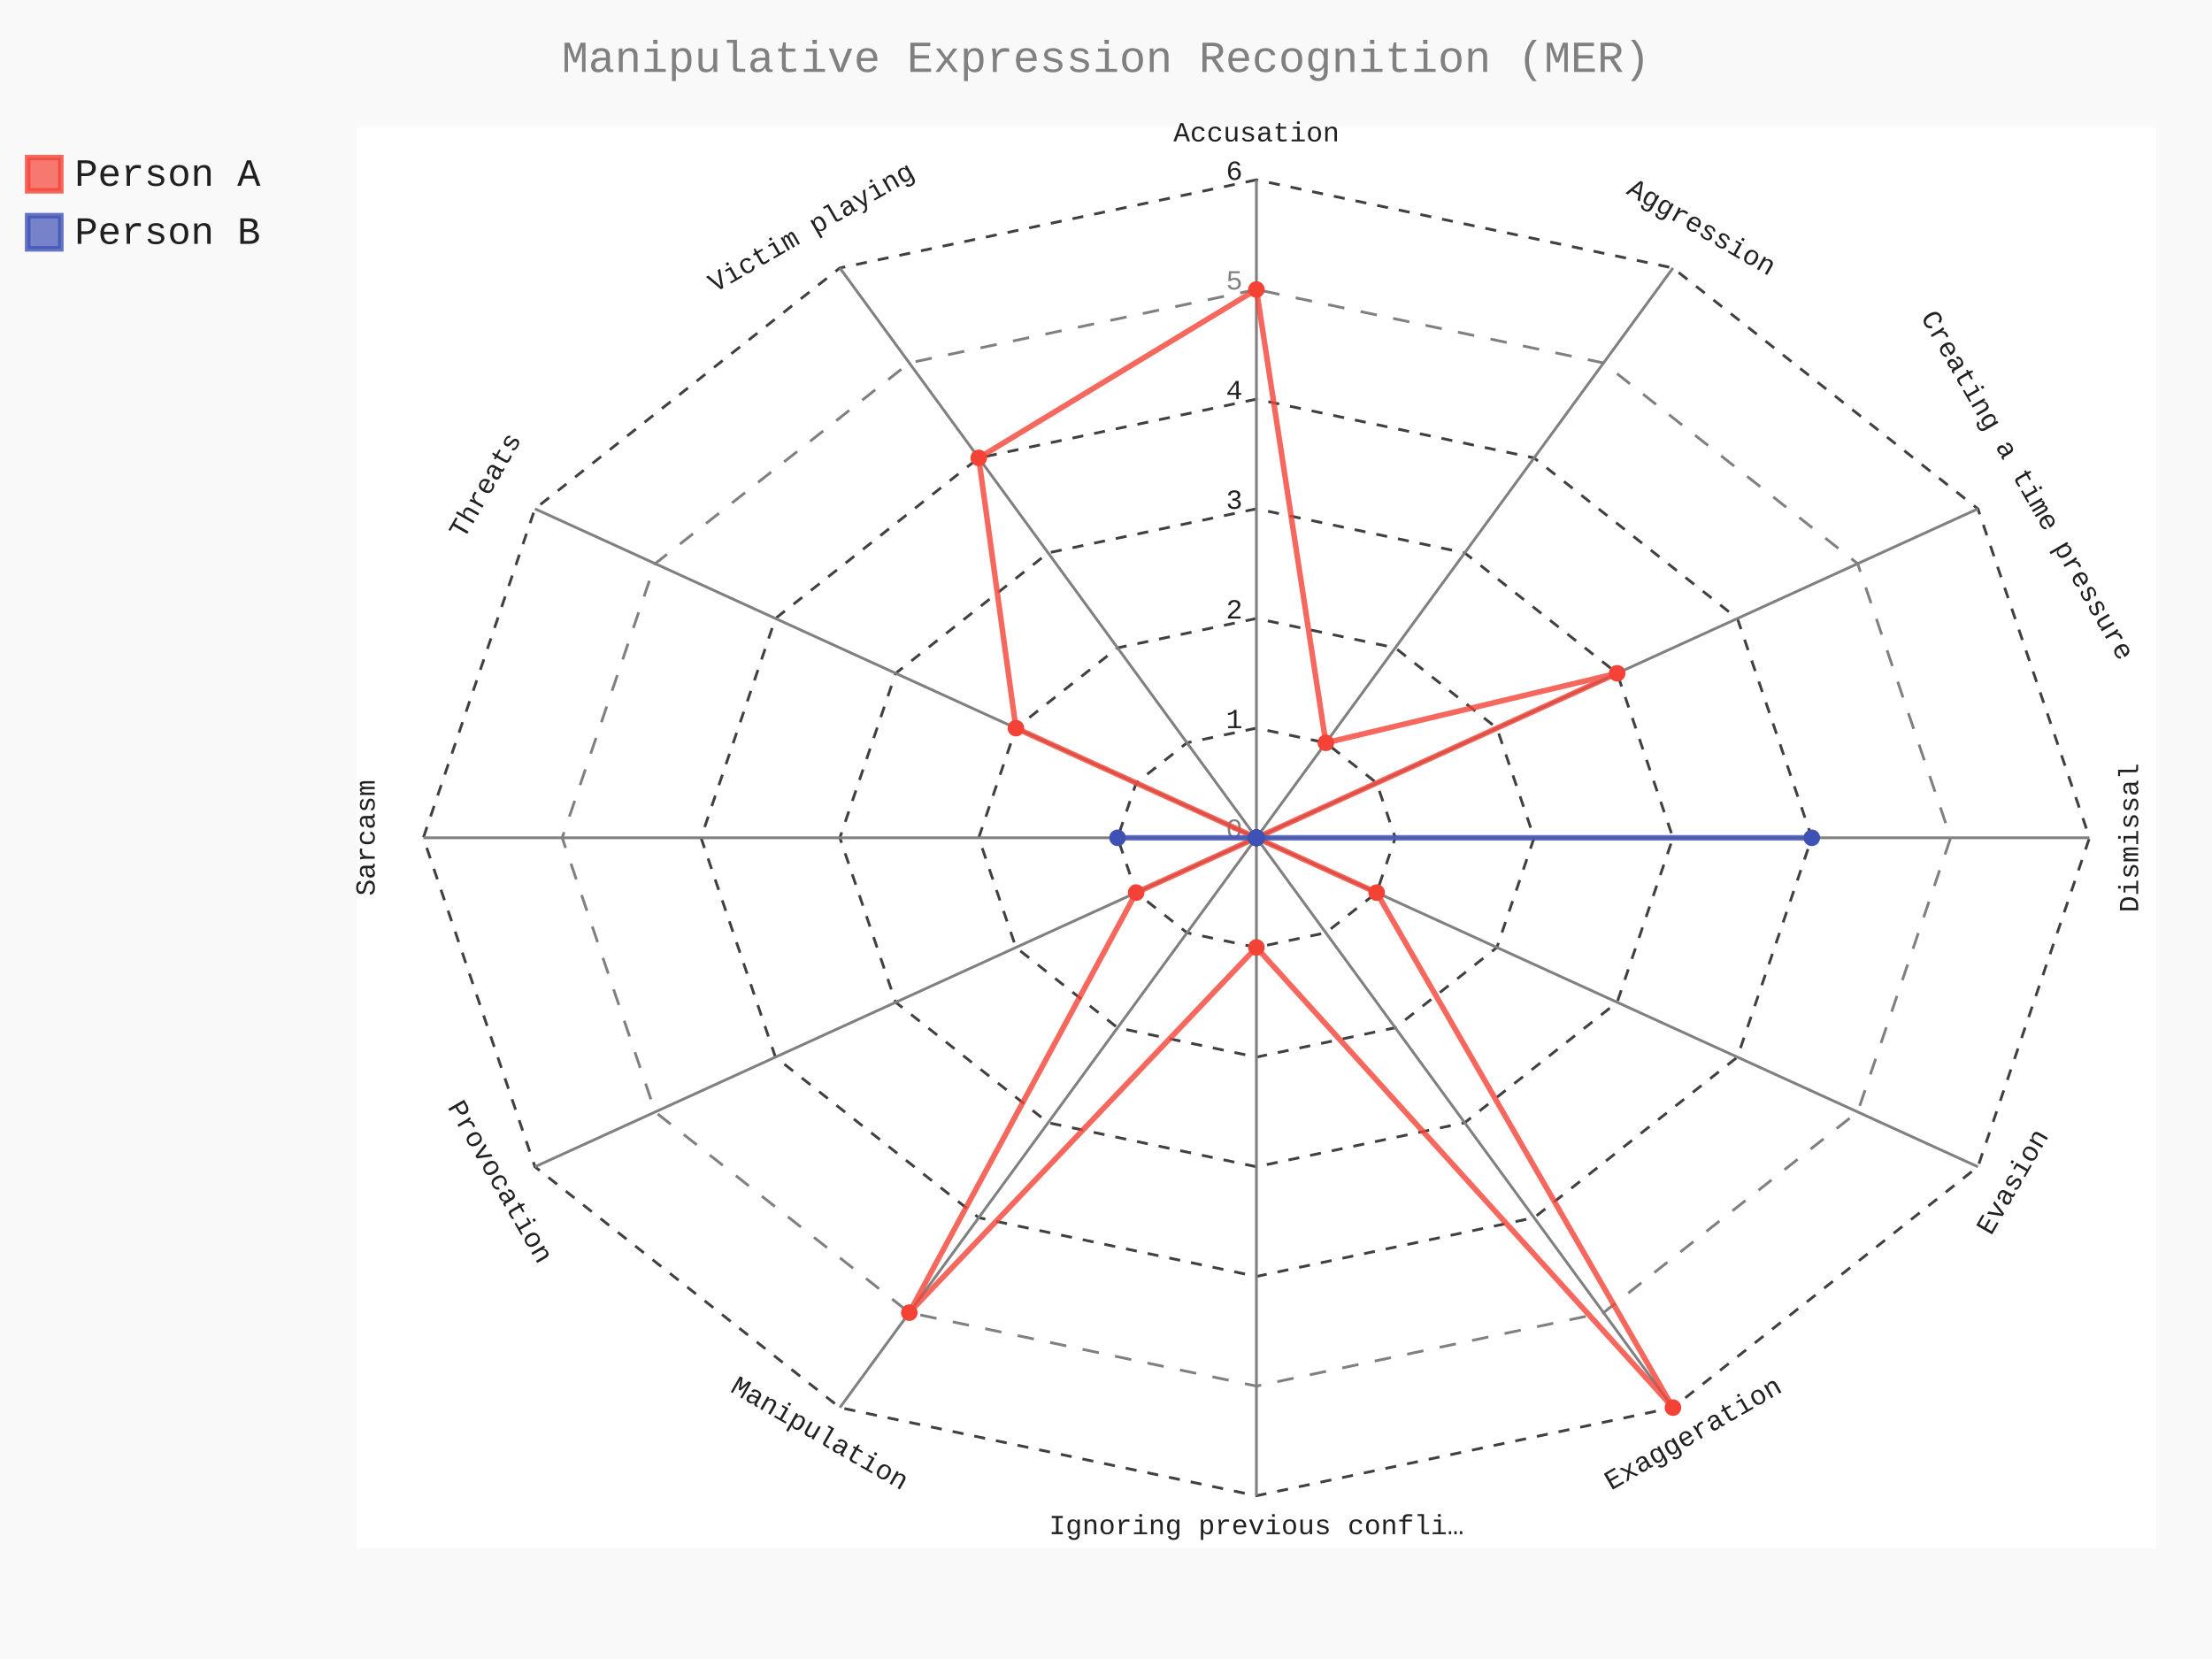
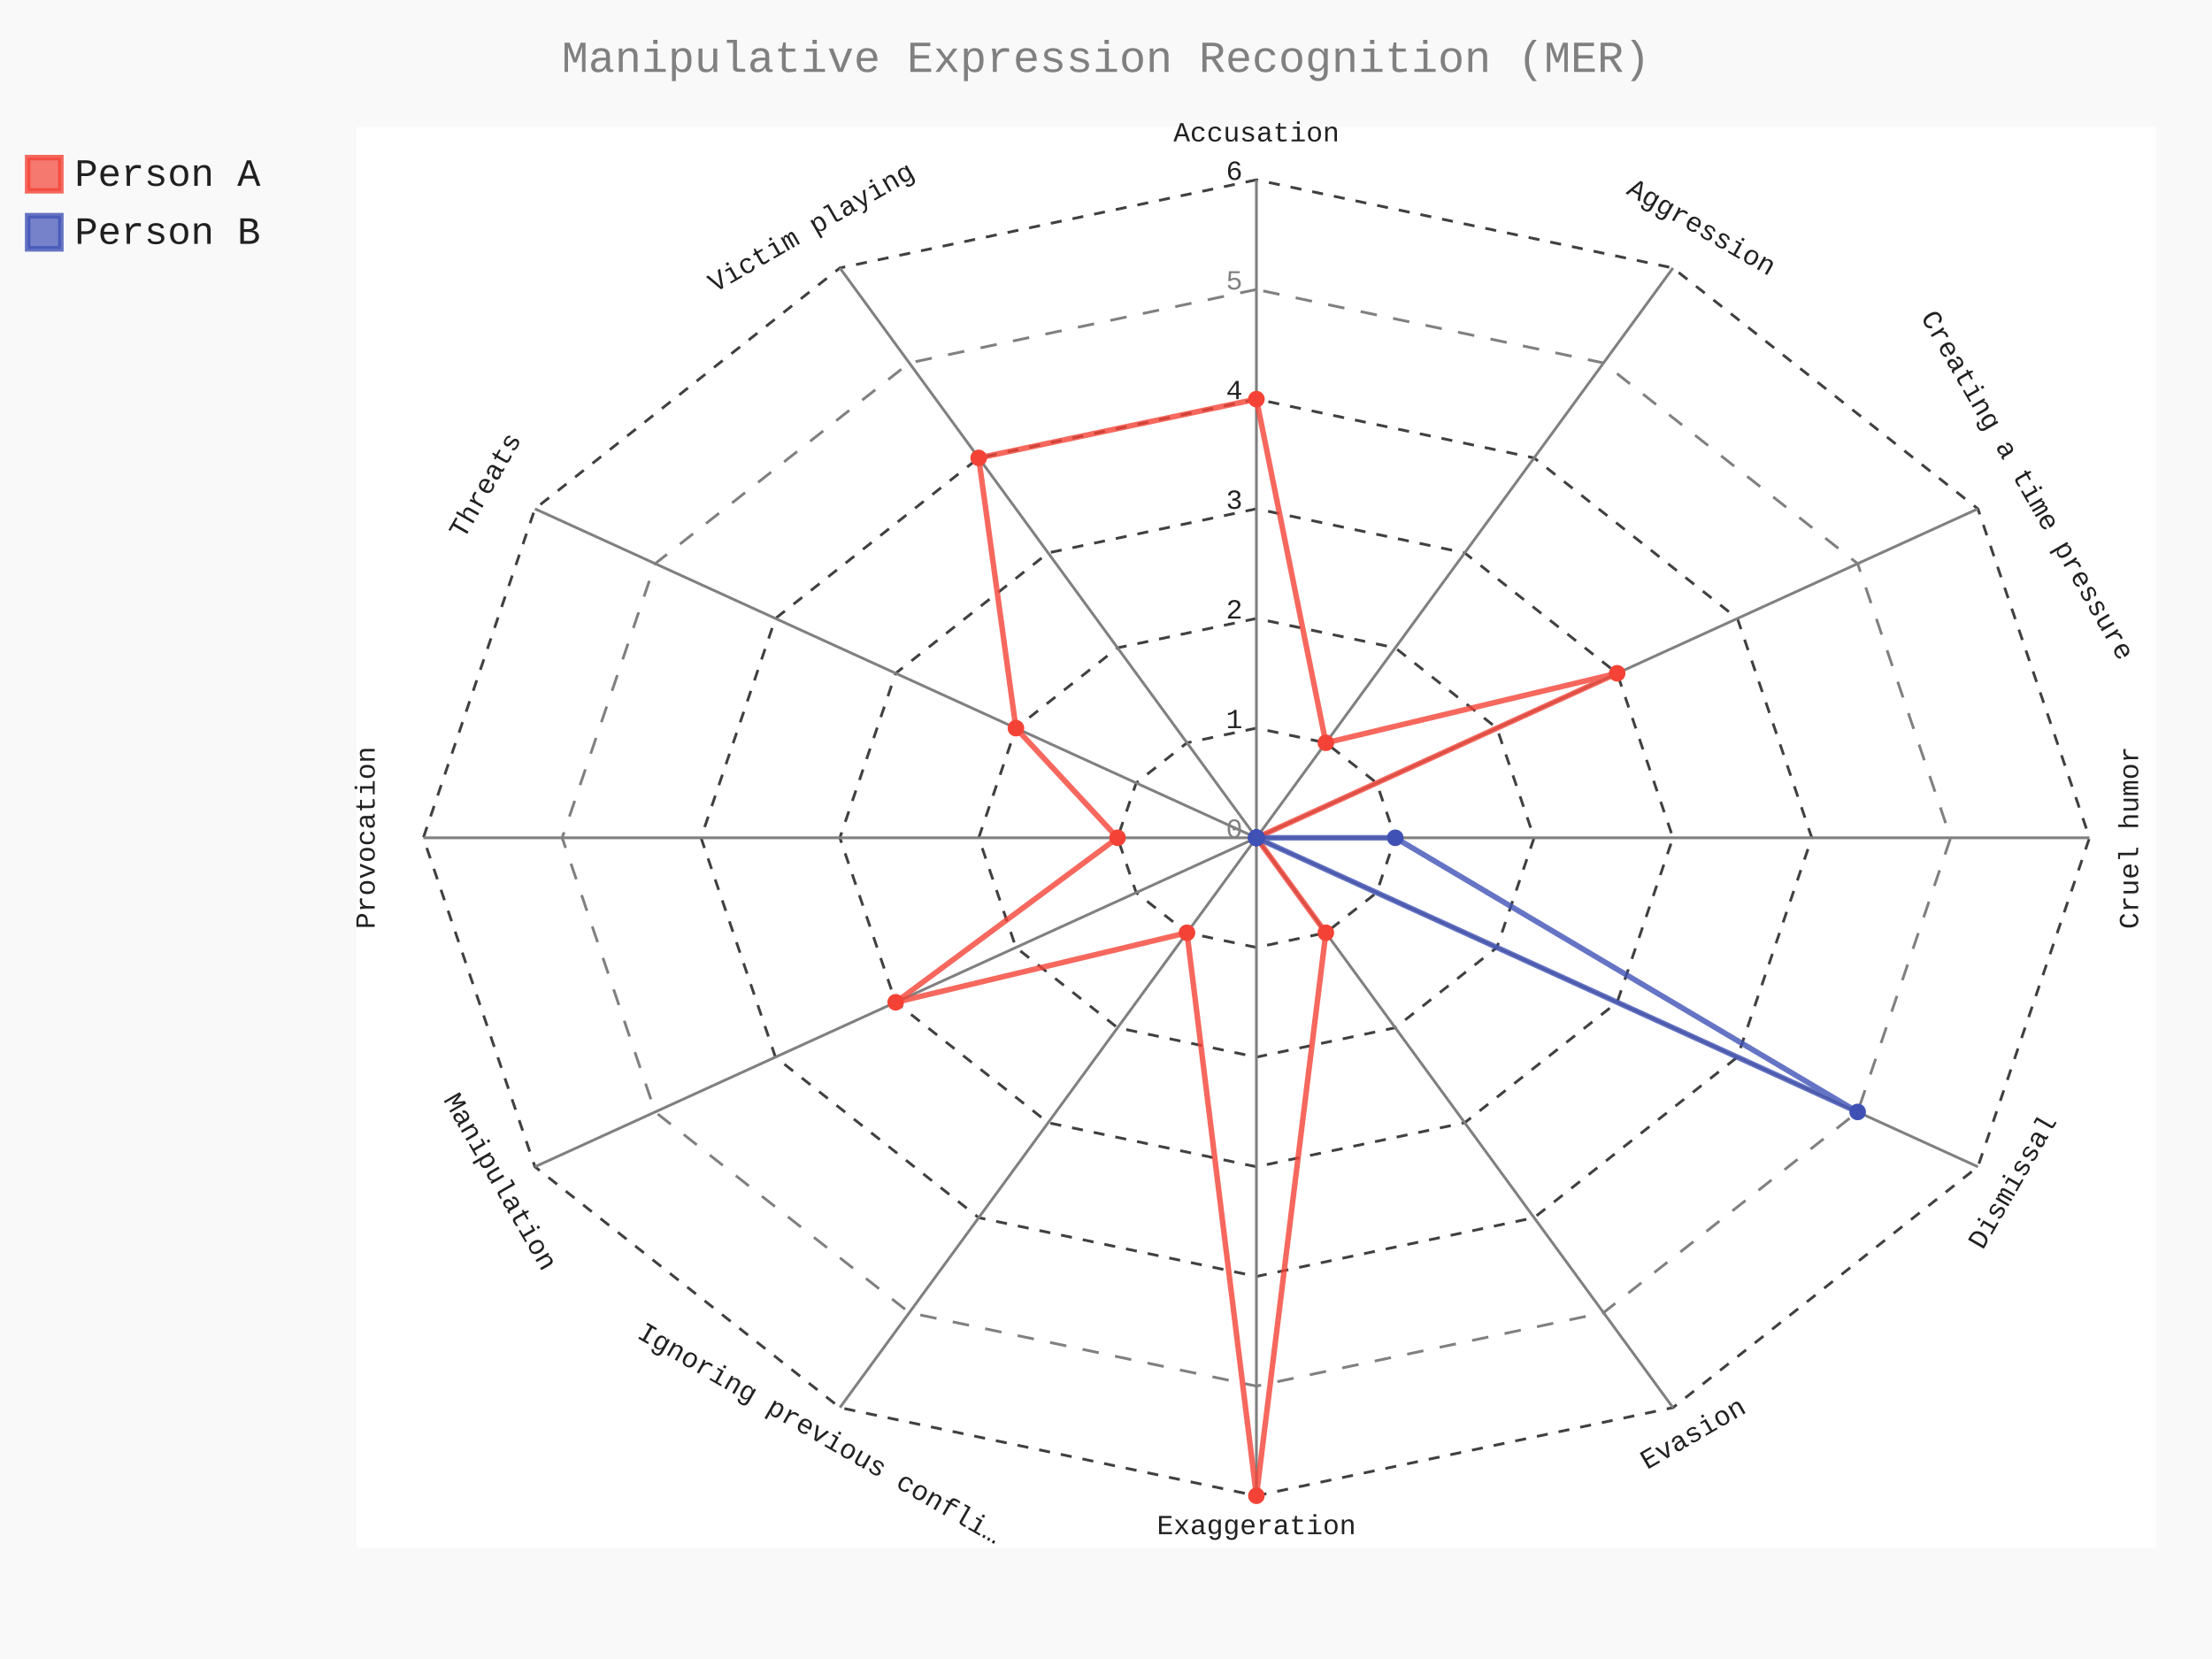
- <svg xmlns="http://www.w3.org/2000/svg" id="chart-9c1e45a2-7375-4c34-a220-5459f88a6c6c" class="pygal-chart" viewBox="0 0 800 600">
+ <svg xmlns="http://www.w3.org/2000/svg" id="chart-e69b86ef-35c4-4375-af07-0d1befc70580" class="pygal-chart" viewBox="0 0 800 600">
  <defs>
-     <style type="text/css">#chart-9c1e45a2-7375-4c34-a220-5459f88a6c6c{-webkit-user-select:none;-webkit-font-smoothing:antialiased;font-family:Consolas,"Liberation Mono",Menlo,Courier,monospace}#chart-9c1e45a2-7375-4c34-a220-5459f88a6c6c .title{font-family:Consolas,"Liberation Mono",Menlo,Courier,monospace;font-size:16px}#chart-9c1e45a2-7375-4c34-a220-5459f88a6c6c .legends .legend text{font-family:Consolas,"Liberation Mono",Menlo,Courier,monospace;font-size:14px}#chart-9c1e45a2-7375-4c34-a220-5459f88a6c6c .axis text{font-family:Consolas,"Liberation Mono",Menlo,Courier,monospace;font-size:10px}#chart-9c1e45a2-7375-4c34-a220-5459f88a6c6c .axis text.major{font-family:Consolas,"Liberation Mono",Menlo,Courier,monospace;font-size:10px}#chart-9c1e45a2-7375-4c34-a220-5459f88a6c6c .text-overlay text.value{font-family:Consolas,"Liberation Mono",Menlo,Courier,monospace;font-size:16px}#chart-9c1e45a2-7375-4c34-a220-5459f88a6c6c .text-overlay text.label{font-family:Consolas,"Liberation Mono",Menlo,Courier,monospace;font-size:10px}#chart-9c1e45a2-7375-4c34-a220-5459f88a6c6c .tooltip{font-family:Consolas,"Liberation Mono",Menlo,Courier,monospace;font-size:14px}#chart-9c1e45a2-7375-4c34-a220-5459f88a6c6c text.no_data{font-family:Consolas,"Liberation Mono",Menlo,Courier,monospace;font-size:64px}
- #chart-9c1e45a2-7375-4c34-a220-5459f88a6c6c{background-color:rgba(249,249,249,1)}#chart-9c1e45a2-7375-4c34-a220-5459f88a6c6c path,#chart-9c1e45a2-7375-4c34-a220-5459f88a6c6c line,#chart-9c1e45a2-7375-4c34-a220-5459f88a6c6c rect,#chart-9c1e45a2-7375-4c34-a220-5459f88a6c6c circle{-webkit-transition:150ms;-moz-transition:150ms;transition:150ms}#chart-9c1e45a2-7375-4c34-a220-5459f88a6c6c .graph &gt; .background{fill:rgba(249,249,249,1)}#chart-9c1e45a2-7375-4c34-a220-5459f88a6c6c .plot &gt; .background{fill:rgba(255,255,255,1)}#chart-9c1e45a2-7375-4c34-a220-5459f88a6c6c .graph{fill:rgba(0,0,0,.87)}#chart-9c1e45a2-7375-4c34-a220-5459f88a6c6c text.no_data{fill:rgba(128,128,128,1)}#chart-9c1e45a2-7375-4c34-a220-5459f88a6c6c .title{fill:rgba(128,128,128,1)}#chart-9c1e45a2-7375-4c34-a220-5459f88a6c6c .legends .legend text{fill:rgba(0,0,0,.87)}#chart-9c1e45a2-7375-4c34-a220-5459f88a6c6c .legends .legend:hover text{fill:rgba(128,128,128,1)}#chart-9c1e45a2-7375-4c34-a220-5459f88a6c6c .axis .line{stroke:rgba(128,128,128,1)}#chart-9c1e45a2-7375-4c34-a220-5459f88a6c6c .axis .guide.line{stroke:rgba(0,0,0,.54)}#chart-9c1e45a2-7375-4c34-a220-5459f88a6c6c .axis .major.line{stroke:rgba(0,0,0,.87)}#chart-9c1e45a2-7375-4c34-a220-5459f88a6c6c .axis text.major{fill:rgba(128,128,128,1)}#chart-9c1e45a2-7375-4c34-a220-5459f88a6c6c .axis.y .guides:hover .guide.line,#chart-9c1e45a2-7375-4c34-a220-5459f88a6c6c .line-graph .axis.x .guides:hover .guide.line,#chart-9c1e45a2-7375-4c34-a220-5459f88a6c6c .stackedline-graph .axis.x .guides:hover .guide.line,#chart-9c1e45a2-7375-4c34-a220-5459f88a6c6c .xy-graph .axis.x .guides:hover .guide.line{stroke:rgba(128,128,128,1)}#chart-9c1e45a2-7375-4c34-a220-5459f88a6c6c .axis .guides:hover text{fill:rgba(128,128,128,1)}#chart-9c1e45a2-7375-4c34-a220-5459f88a6c6c .reactive{fill-opacity:.7;stroke-opacity:.8;stroke-width:2}#chart-9c1e45a2-7375-4c34-a220-5459f88a6c6c .ci{stroke:rgba(0,0,0,.87)}#chart-9c1e45a2-7375-4c34-a220-5459f88a6c6c .reactive.active,#chart-9c1e45a2-7375-4c34-a220-5459f88a6c6c .active .reactive{fill-opacity:.8;stroke-opacity:.9;stroke-width:4}#chart-9c1e45a2-7375-4c34-a220-5459f88a6c6c .ci .reactive.active{stroke-width:1.5}#chart-9c1e45a2-7375-4c34-a220-5459f88a6c6c .series text{fill:rgba(128,128,128,1)}#chart-9c1e45a2-7375-4c34-a220-5459f88a6c6c .tooltip rect{fill:rgba(255,255,255,1);stroke:rgba(128,128,128,1);-webkit-transition:opacity 150ms;-moz-transition:opacity 150ms;transition:opacity 150ms}#chart-9c1e45a2-7375-4c34-a220-5459f88a6c6c .tooltip .label{fill:rgba(0,0,0,.87)}#chart-9c1e45a2-7375-4c34-a220-5459f88a6c6c .tooltip .label{fill:rgba(0,0,0,.87)}#chart-9c1e45a2-7375-4c34-a220-5459f88a6c6c .tooltip .legend{font-size:.8em;fill:rgba(0,0,0,.54)}#chart-9c1e45a2-7375-4c34-a220-5459f88a6c6c .tooltip .x_label{font-size:.6em;fill:rgba(128,128,128,1)}#chart-9c1e45a2-7375-4c34-a220-5459f88a6c6c .tooltip .xlink{font-size:.5em;text-decoration:underline}#chart-9c1e45a2-7375-4c34-a220-5459f88a6c6c .tooltip .value{font-size:1.5em}#chart-9c1e45a2-7375-4c34-a220-5459f88a6c6c .bound{font-size:.5em}#chart-9c1e45a2-7375-4c34-a220-5459f88a6c6c .max-value{font-size:.75em;fill:rgba(0,0,0,.54)}#chart-9c1e45a2-7375-4c34-a220-5459f88a6c6c .map-element{fill:rgba(255,255,255,1);stroke:rgba(0,0,0,.54) !important}#chart-9c1e45a2-7375-4c34-a220-5459f88a6c6c .map-element .reactive{fill-opacity:inherit;stroke-opacity:inherit}#chart-9c1e45a2-7375-4c34-a220-5459f88a6c6c .color-0,#chart-9c1e45a2-7375-4c34-a220-5459f88a6c6c .color-0 a:visited{stroke:#F44336;fill:#F44336}#chart-9c1e45a2-7375-4c34-a220-5459f88a6c6c .color-1,#chart-9c1e45a2-7375-4c34-a220-5459f88a6c6c .color-1 a:visited{stroke:#3F51B5;fill:#3F51B5}#chart-9c1e45a2-7375-4c34-a220-5459f88a6c6c .text-overlay .color-0 text{fill:black}#chart-9c1e45a2-7375-4c34-a220-5459f88a6c6c .text-overlay .color-1 text{fill:black}
- #chart-9c1e45a2-7375-4c34-a220-5459f88a6c6c text.no_data{text-anchor:middle}#chart-9c1e45a2-7375-4c34-a220-5459f88a6c6c .guide.line{fill:none}#chart-9c1e45a2-7375-4c34-a220-5459f88a6c6c .centered{text-anchor:middle}#chart-9c1e45a2-7375-4c34-a220-5459f88a6c6c .title{text-anchor:middle}#chart-9c1e45a2-7375-4c34-a220-5459f88a6c6c .legends .legend text{fill-opacity:1}#chart-9c1e45a2-7375-4c34-a220-5459f88a6c6c .axis.x text{text-anchor:middle}#chart-9c1e45a2-7375-4c34-a220-5459f88a6c6c .axis.x:not(.web) text[transform]{text-anchor:start}#chart-9c1e45a2-7375-4c34-a220-5459f88a6c6c .axis.x:not(.web) text[transform].backwards{text-anchor:end}#chart-9c1e45a2-7375-4c34-a220-5459f88a6c6c .axis.y text{text-anchor:end}#chart-9c1e45a2-7375-4c34-a220-5459f88a6c6c .axis.y text[transform].backwards{text-anchor:start}#chart-9c1e45a2-7375-4c34-a220-5459f88a6c6c .axis.y2 text{text-anchor:start}#chart-9c1e45a2-7375-4c34-a220-5459f88a6c6c .axis.y2 text[transform].backwards{text-anchor:end}#chart-9c1e45a2-7375-4c34-a220-5459f88a6c6c .axis .guide.line{stroke-dasharray:4,4;stroke:#404040}#chart-9c1e45a2-7375-4c34-a220-5459f88a6c6c .axis .major.guide.line{stroke-dasharray:6,6;stroke:#808080}#chart-9c1e45a2-7375-4c34-a220-5459f88a6c6c .horizontal .axis.y .guide.line,#chart-9c1e45a2-7375-4c34-a220-5459f88a6c6c .horizontal .axis.y2 .guide.line,#chart-9c1e45a2-7375-4c34-a220-5459f88a6c6c .vertical .axis.x .guide.line{opacity:0}#chart-9c1e45a2-7375-4c34-a220-5459f88a6c6c .horizontal .axis.always_show .guide.line,#chart-9c1e45a2-7375-4c34-a220-5459f88a6c6c .vertical .axis.always_show .guide.line{opacity:1 !important}#chart-9c1e45a2-7375-4c34-a220-5459f88a6c6c .axis.y .guides:hover .guide.line,#chart-9c1e45a2-7375-4c34-a220-5459f88a6c6c .axis.y2 .guides:hover .guide.line,#chart-9c1e45a2-7375-4c34-a220-5459f88a6c6c .axis.x .guides:hover .guide.line{opacity:1}#chart-9c1e45a2-7375-4c34-a220-5459f88a6c6c .axis .guides:hover text{opacity:1}#chart-9c1e45a2-7375-4c34-a220-5459f88a6c6c .nofill{fill:none}#chart-9c1e45a2-7375-4c34-a220-5459f88a6c6c .subtle-fill{fill-opacity:.2}#chart-9c1e45a2-7375-4c34-a220-5459f88a6c6c .dot{stroke-width:1px;fill-opacity:1;stroke-opacity:1}#chart-9c1e45a2-7375-4c34-a220-5459f88a6c6c .dot.active{stroke-width:5px}#chart-9c1e45a2-7375-4c34-a220-5459f88a6c6c .dot.negative{fill:transparent}#chart-9c1e45a2-7375-4c34-a220-5459f88a6c6c text,#chart-9c1e45a2-7375-4c34-a220-5459f88a6c6c tspan{stroke:none !important}#chart-9c1e45a2-7375-4c34-a220-5459f88a6c6c .series text.active{opacity:1}#chart-9c1e45a2-7375-4c34-a220-5459f88a6c6c .tooltip rect{fill-opacity:.95;stroke-width:.5}#chart-9c1e45a2-7375-4c34-a220-5459f88a6c6c .tooltip text{fill-opacity:1}#chart-9c1e45a2-7375-4c34-a220-5459f88a6c6c .showable{visibility:hidden}#chart-9c1e45a2-7375-4c34-a220-5459f88a6c6c .showable.shown{visibility:visible}#chart-9c1e45a2-7375-4c34-a220-5459f88a6c6c .gauge-background{fill:rgba(229,229,229,1);stroke:none}#chart-9c1e45a2-7375-4c34-a220-5459f88a6c6c .bg-lines{stroke:rgba(249,249,249,1);stroke-width:2px}</style>
+     <style type="text/css">#chart-e69b86ef-35c4-4375-af07-0d1befc70580{-webkit-user-select:none;-webkit-font-smoothing:antialiased;font-family:Consolas,"Liberation Mono",Menlo,Courier,monospace}#chart-e69b86ef-35c4-4375-af07-0d1befc70580 .title{font-family:Consolas,"Liberation Mono",Menlo,Courier,monospace;font-size:16px}#chart-e69b86ef-35c4-4375-af07-0d1befc70580 .legends .legend text{font-family:Consolas,"Liberation Mono",Menlo,Courier,monospace;font-size:14px}#chart-e69b86ef-35c4-4375-af07-0d1befc70580 .axis text{font-family:Consolas,"Liberation Mono",Menlo,Courier,monospace;font-size:10px}#chart-e69b86ef-35c4-4375-af07-0d1befc70580 .axis text.major{font-family:Consolas,"Liberation Mono",Menlo,Courier,monospace;font-size:10px}#chart-e69b86ef-35c4-4375-af07-0d1befc70580 .text-overlay text.value{font-family:Consolas,"Liberation Mono",Menlo,Courier,monospace;font-size:16px}#chart-e69b86ef-35c4-4375-af07-0d1befc70580 .text-overlay text.label{font-family:Consolas,"Liberation Mono",Menlo,Courier,monospace;font-size:10px}#chart-e69b86ef-35c4-4375-af07-0d1befc70580 .tooltip{font-family:Consolas,"Liberation Mono",Menlo,Courier,monospace;font-size:14px}#chart-e69b86ef-35c4-4375-af07-0d1befc70580 text.no_data{font-family:Consolas,"Liberation Mono",Menlo,Courier,monospace;font-size:64px}
+ #chart-e69b86ef-35c4-4375-af07-0d1befc70580{background-color:rgba(249,249,249,1)}#chart-e69b86ef-35c4-4375-af07-0d1befc70580 path,#chart-e69b86ef-35c4-4375-af07-0d1befc70580 line,#chart-e69b86ef-35c4-4375-af07-0d1befc70580 rect,#chart-e69b86ef-35c4-4375-af07-0d1befc70580 circle{-webkit-transition:150ms;-moz-transition:150ms;transition:150ms}#chart-e69b86ef-35c4-4375-af07-0d1befc70580 .graph &gt; .background{fill:rgba(249,249,249,1)}#chart-e69b86ef-35c4-4375-af07-0d1befc70580 .plot &gt; .background{fill:rgba(255,255,255,1)}#chart-e69b86ef-35c4-4375-af07-0d1befc70580 .graph{fill:rgba(0,0,0,.87)}#chart-e69b86ef-35c4-4375-af07-0d1befc70580 text.no_data{fill:rgba(128,128,128,1)}#chart-e69b86ef-35c4-4375-af07-0d1befc70580 .title{fill:rgba(128,128,128,1)}#chart-e69b86ef-35c4-4375-af07-0d1befc70580 .legends .legend text{fill:rgba(0,0,0,.87)}#chart-e69b86ef-35c4-4375-af07-0d1befc70580 .legends .legend:hover text{fill:rgba(128,128,128,1)}#chart-e69b86ef-35c4-4375-af07-0d1befc70580 .axis .line{stroke:rgba(128,128,128,1)}#chart-e69b86ef-35c4-4375-af07-0d1befc70580 .axis .guide.line{stroke:rgba(0,0,0,.54)}#chart-e69b86ef-35c4-4375-af07-0d1befc70580 .axis .major.line{stroke:rgba(0,0,0,.87)}#chart-e69b86ef-35c4-4375-af07-0d1befc70580 .axis text.major{fill:rgba(128,128,128,1)}#chart-e69b86ef-35c4-4375-af07-0d1befc70580 .axis.y .guides:hover .guide.line,#chart-e69b86ef-35c4-4375-af07-0d1befc70580 .line-graph .axis.x .guides:hover .guide.line,#chart-e69b86ef-35c4-4375-af07-0d1befc70580 .stackedline-graph .axis.x .guides:hover .guide.line,#chart-e69b86ef-35c4-4375-af07-0d1befc70580 .xy-graph .axis.x .guides:hover .guide.line{stroke:rgba(128,128,128,1)}#chart-e69b86ef-35c4-4375-af07-0d1befc70580 .axis .guides:hover text{fill:rgba(128,128,128,1)}#chart-e69b86ef-35c4-4375-af07-0d1befc70580 .reactive{fill-opacity:.7;stroke-opacity:.8;stroke-width:2}#chart-e69b86ef-35c4-4375-af07-0d1befc70580 .ci{stroke:rgba(0,0,0,.87)}#chart-e69b86ef-35c4-4375-af07-0d1befc70580 .reactive.active,#chart-e69b86ef-35c4-4375-af07-0d1befc70580 .active .reactive{fill-opacity:.8;stroke-opacity:.9;stroke-width:4}#chart-e69b86ef-35c4-4375-af07-0d1befc70580 .ci .reactive.active{stroke-width:1.5}#chart-e69b86ef-35c4-4375-af07-0d1befc70580 .series text{fill:rgba(128,128,128,1)}#chart-e69b86ef-35c4-4375-af07-0d1befc70580 .tooltip rect{fill:rgba(255,255,255,1);stroke:rgba(128,128,128,1);-webkit-transition:opacity 150ms;-moz-transition:opacity 150ms;transition:opacity 150ms}#chart-e69b86ef-35c4-4375-af07-0d1befc70580 .tooltip .label{fill:rgba(0,0,0,.87)}#chart-e69b86ef-35c4-4375-af07-0d1befc70580 .tooltip .label{fill:rgba(0,0,0,.87)}#chart-e69b86ef-35c4-4375-af07-0d1befc70580 .tooltip .legend{font-size:.8em;fill:rgba(0,0,0,.54)}#chart-e69b86ef-35c4-4375-af07-0d1befc70580 .tooltip .x_label{font-size:.6em;fill:rgba(128,128,128,1)}#chart-e69b86ef-35c4-4375-af07-0d1befc70580 .tooltip .xlink{font-size:.5em;text-decoration:underline}#chart-e69b86ef-35c4-4375-af07-0d1befc70580 .tooltip .value{font-size:1.5em}#chart-e69b86ef-35c4-4375-af07-0d1befc70580 .bound{font-size:.5em}#chart-e69b86ef-35c4-4375-af07-0d1befc70580 .max-value{font-size:.75em;fill:rgba(0,0,0,.54)}#chart-e69b86ef-35c4-4375-af07-0d1befc70580 .map-element{fill:rgba(255,255,255,1);stroke:rgba(0,0,0,.54) !important}#chart-e69b86ef-35c4-4375-af07-0d1befc70580 .map-element .reactive{fill-opacity:inherit;stroke-opacity:inherit}#chart-e69b86ef-35c4-4375-af07-0d1befc70580 .color-0,#chart-e69b86ef-35c4-4375-af07-0d1befc70580 .color-0 a:visited{stroke:#F44336;fill:#F44336}#chart-e69b86ef-35c4-4375-af07-0d1befc70580 .color-1,#chart-e69b86ef-35c4-4375-af07-0d1befc70580 .color-1 a:visited{stroke:#3F51B5;fill:#3F51B5}#chart-e69b86ef-35c4-4375-af07-0d1befc70580 .text-overlay .color-0 text{fill:black}#chart-e69b86ef-35c4-4375-af07-0d1befc70580 .text-overlay .color-1 text{fill:black}
+ #chart-e69b86ef-35c4-4375-af07-0d1befc70580 text.no_data{text-anchor:middle}#chart-e69b86ef-35c4-4375-af07-0d1befc70580 .guide.line{fill:none}#chart-e69b86ef-35c4-4375-af07-0d1befc70580 .centered{text-anchor:middle}#chart-e69b86ef-35c4-4375-af07-0d1befc70580 .title{text-anchor:middle}#chart-e69b86ef-35c4-4375-af07-0d1befc70580 .legends .legend text{fill-opacity:1}#chart-e69b86ef-35c4-4375-af07-0d1befc70580 .axis.x text{text-anchor:middle}#chart-e69b86ef-35c4-4375-af07-0d1befc70580 .axis.x:not(.web) text[transform]{text-anchor:start}#chart-e69b86ef-35c4-4375-af07-0d1befc70580 .axis.x:not(.web) text[transform].backwards{text-anchor:end}#chart-e69b86ef-35c4-4375-af07-0d1befc70580 .axis.y text{text-anchor:end}#chart-e69b86ef-35c4-4375-af07-0d1befc70580 .axis.y text[transform].backwards{text-anchor:start}#chart-e69b86ef-35c4-4375-af07-0d1befc70580 .axis.y2 text{text-anchor:start}#chart-e69b86ef-35c4-4375-af07-0d1befc70580 .axis.y2 text[transform].backwards{text-anchor:end}#chart-e69b86ef-35c4-4375-af07-0d1befc70580 .axis .guide.line{stroke-dasharray:4,4;stroke:#404040}#chart-e69b86ef-35c4-4375-af07-0d1befc70580 .axis .major.guide.line{stroke-dasharray:6,6;stroke:#808080}#chart-e69b86ef-35c4-4375-af07-0d1befc70580 .horizontal .axis.y .guide.line,#chart-e69b86ef-35c4-4375-af07-0d1befc70580 .horizontal .axis.y2 .guide.line,#chart-e69b86ef-35c4-4375-af07-0d1befc70580 .vertical .axis.x .guide.line{opacity:0}#chart-e69b86ef-35c4-4375-af07-0d1befc70580 .horizontal .axis.always_show .guide.line,#chart-e69b86ef-35c4-4375-af07-0d1befc70580 .vertical .axis.always_show .guide.line{opacity:1 !important}#chart-e69b86ef-35c4-4375-af07-0d1befc70580 .axis.y .guides:hover .guide.line,#chart-e69b86ef-35c4-4375-af07-0d1befc70580 .axis.y2 .guides:hover .guide.line,#chart-e69b86ef-35c4-4375-af07-0d1befc70580 .axis.x .guides:hover .guide.line{opacity:1}#chart-e69b86ef-35c4-4375-af07-0d1befc70580 .axis .guides:hover text{opacity:1}#chart-e69b86ef-35c4-4375-af07-0d1befc70580 .nofill{fill:none}#chart-e69b86ef-35c4-4375-af07-0d1befc70580 .subtle-fill{fill-opacity:.2}#chart-e69b86ef-35c4-4375-af07-0d1befc70580 .dot{stroke-width:1px;fill-opacity:1;stroke-opacity:1}#chart-e69b86ef-35c4-4375-af07-0d1befc70580 .dot.active{stroke-width:5px}#chart-e69b86ef-35c4-4375-af07-0d1befc70580 .dot.negative{fill:transparent}#chart-e69b86ef-35c4-4375-af07-0d1befc70580 text,#chart-e69b86ef-35c4-4375-af07-0d1befc70580 tspan{stroke:none !important}#chart-e69b86ef-35c4-4375-af07-0d1befc70580 .series text.active{opacity:1}#chart-e69b86ef-35c4-4375-af07-0d1befc70580 .tooltip rect{fill-opacity:.95;stroke-width:.5}#chart-e69b86ef-35c4-4375-af07-0d1befc70580 .tooltip text{fill-opacity:1}#chart-e69b86ef-35c4-4375-af07-0d1befc70580 .showable{visibility:hidden}#chart-e69b86ef-35c4-4375-af07-0d1befc70580 .showable.shown{visibility:visible}#chart-e69b86ef-35c4-4375-af07-0d1befc70580 .gauge-background{fill:rgba(229,229,229,1);stroke:none}#chart-e69b86ef-35c4-4375-af07-0d1befc70580 .bg-lines{stroke:rgba(249,249,249,1);stroke-width:2px}</style>
  </defs>
  <g class="graph radar-graph vertical">
    <rect x="0" y="0" width="800" height="600" class="background" />
    <g transform="translate(129, 46)" class="plot">
      <rect x="0" y="0" width="650.8" height="514" class="background" />
      <g class="axis y web">
        <g class="guides">
          <path d="M325.4 19.037 L174.752 50.918 64.47 138.019 24.104 257 64.47 375.981 174.752 463.082 325.4 494.963 476.048 463.082 586.33 375.981 626.696 257 586.33 138.019 476.048 50.918 325.4 19.037 Z" class="guide line" />
          <text x="320.4" y="19.037" class="">6</text>
        </g>
        <g class="guides">
          <path d="M325.4 58.698 L199.86 85.265 107.958 157.849 74.32 257 107.958 356.151 199.86 428.735 325.4 455.302 450.94 428.735 542.842 356.151 576.48 257 542.842 157.849 450.94 85.265 325.4 58.698 Z" class="major guide line" />
          <text x="320.4" y="58.698" class="major">5</text>
        </g>
        <g class="guides">
          <path d="M325.4 98.358 L224.968 119.612 151.447 177.679 124.536 257 151.447 336.321 224.968 394.388 325.4 415.642 425.832 394.388 499.353 336.321 526.264 257 499.353 177.679 425.832 119.612 325.4 98.358 Z" class="guide line" />
          <text x="320.4" y="98.358" class="">4</text>
        </g>
        <g class="guides">
          <path d="M325.4 138.019 L250.076 153.959 194.935 197.509 174.752 257 194.935 316.491 250.076 360.041 325.4 375.981 400.724 360.041 455.865 316.491 476.048 257 455.865 197.509 400.724 153.959 325.4 138.019 Z" class="guide line" />
          <text x="320.4" y="138.019" class="">3</text>
        </g>
        <g class="guides">
          <path d="M325.4 177.679 L275.184 188.306 238.423 217.34 224.968 257 238.423 296.66 275.184 325.694 325.4 336.321 375.616 325.694 412.377 296.66 425.832 257 412.377 217.34 375.616 188.306 325.4 177.679 Z" class="guide line" />
          <text x="320.4" y="177.679" class="">2</text>
        </g>
        <g class="guides">
          <path d="M325.4 217.34 L300.292 222.653 281.912 237.17 275.184 257 281.912 276.83 300.292 291.347 325.4 296.66 350.508 291.347 368.888 276.83 375.616 257 368.888 237.17 350.508 222.653 325.4 217.34 Z" class="guide line" />
          <text x="320.4" y="217.34" class="">1</text>
        </g>
        <g class="guides">
          <path d="M325.4 257 L325.4 257 325.4 257 325.4 257 325.4 257 325.4 257 325.4 257 325.4 257 325.4 257 325.4 257 325.4 257 325.4 257 325.4 257 Z" class="major guide line" />
          <text x="320.4" y="257.0" class="major">0</text>
        </g>
      </g>
      <g class="axis x web">
        <g class="guides">
          <path d="M325.4 257 L325.4 19.037" class="line" />
          <text x="325.4" y="5.14" class="" transform="rotate(0 325.4 5.14)">Accusation</text>
        </g>
        <g class="guides">
          <path d="M325.4 257 L174.752 50.918" class="line" />
          <text x="165.954" y="38.883" class="" transform="rotate(-30 165.954 38.88284)">Victim playing</text>
        </g>
        <g class="guides">
          <path d="M325.4 257 L64.47 138.019" class="line" />
          <text x="49.231" y="131.07" class="" transform="rotate(-60 49.23143 131.07)">Threats</text>
        </g>
        <g class="guides">
          <path d="M325.4 257 L24.104 257" class="line" />
-           <text x="6.508" y="257" class="" transform="rotate(-90 6.508 257)">Sarcasm</text>
+           <text x="6.508" y="257" class="" transform="rotate(-90 6.508 257)">Provocation</text>
        </g>
        <g class="guides">
          <path d="M325.4 257 L64.47 375.981" class="line" />
-           <text x="49.231" y="382.93" class="" transform="rotate(-300 49.23143 382.93)">Provocation</text>
+           <text x="49.231" y="382.93" class="" transform="rotate(-300 49.23143 382.93)">Manipulation</text>
        </g>
        <g class="guides">
          <path d="M325.4 257 L174.752 463.082" class="line" />
-           <text x="165.954" y="475.117" class="" transform="rotate(-330 165.954 475.1172)">Manipulation</text>
+           <text x="165.954" y="475.117" class="" transform="rotate(-330 165.954 475.1172)">Ignoring previous confli…</text>
        </g>
        <g class="guides">
          <path d="M325.4 257 L325.4 494.963" class="line" />
-           <text x="325.4" y="508.86" class="" transform="rotate(-360 325.4 508.86)">Ignoring previous confli…</text>
+           <text x="325.4" y="508.86" class="" transform="rotate(-360 325.4 508.86)">Exaggeration</text>
        </g>
        <g class="guides">
          <path d="M325.4 257 L476.048 463.082" class="line" />
-           <text x="484.846" y="475.117" class="" transform="rotate(-390 484.846 475.1172)">Exaggeration</text>
+           <text x="484.846" y="475.117" class="" transform="rotate(-390 484.846 475.1172)">Evasion</text>
        </g>
        <g class="guides">
          <path d="M325.4 257 L586.33 375.981" class="line" />
-           <text x="601.569" y="382.93" class="" transform="rotate(-420 601.5686 382.93)">Evasion</text>
+           <text x="601.569" y="382.93" class="" transform="rotate(-420 601.5686 382.93)">Dismissal</text>
        </g>
        <g class="guides">
          <path d="M325.4 257 L626.696 257" class="line" />
-           <text x="644.292" y="257" class="" transform="rotate(-450 644.292 257)">Dismissal</text>
+           <text x="644.292" y="257" class="" transform="rotate(-450 644.292 257)">Cruel humor</text>
        </g>
        <g class="guides">
          <path d="M325.4 257 L586.33 138.019" class="line" />
          <text x="601.569" y="131.07" class="" transform="rotate(-300 601.5686 131.07)">Creating a time pressure</text>
        </g>
        <g class="guides">
          <path d="M325.4 257 L476.048 50.918" class="line" />
          <text x="484.846" y="38.883" class="" transform="rotate(-330 484.846 38.88284)">Aggression</text>
        </g>
      </g>
      <g class="series serie-0 color-0">
-         <path d="M325.4 58.698 L224.968 119.612 238.423 217.34 325.4 257 281.912 276.83 199.86 428.735 325.4 296.66 476.048 463.082 368.888 276.83 325.4 257 455.865 197.509 350.508 222.653 Z" class="line reactive nofill" />
+         <path d="M325.4 98.358 L224.968 119.612 238.423 217.34 275.184 257 194.935 316.491 300.292 291.347 325.4 494.963 350.508 291.347 325.4 257 325.4 257 455.865 197.509 350.508 222.653 Z" class="line reactive nofill" />
      </g>
      <g class="series serie-1 color-1">
-         <path d="M325.4 257 L325.4 257 325.4 257 275.184 257 325.4 257 325.4 257 325.4 257 325.4 257 325.4 257 526.264 257 325.4 257 325.4 257 Z" class="line reactive nofill" />
+         <path d="M325.4 257 L325.4 257 325.4 257 325.4 257 325.4 257 325.4 257 325.4 257 325.4 257 542.842 356.151 375.616 257 325.4 257 325.4 257 Z" class="line reactive nofill" />
      </g>
    </g>
    <g class="titles">
      <text x="400.0" y="26" class="title plot_title">Manipulative Expression Recognition (MER)</text>
    </g>
    <g transform="translate(129, 46)" class="plot overlay">
      <g class="series serie-0 color-0">
        <g class="dots">
-           <circle cx="325.4" cy="58.698" r="2.5" class="dot reactive tooltip-trigger" />
+           <circle cx="325.4" cy="98.358" r="2.5" class="dot reactive tooltip-trigger" />
        </g>
        <g class="dots">
          <circle cx="224.968" cy="119.612" r="2.5" class="dot reactive tooltip-trigger" />
        </g>
        <g class="dots">
          <circle cx="238.423" cy="217.34" r="2.5" class="dot reactive tooltip-trigger" />
        </g>
        <g class="dots">
-           <circle cx="325.4" cy="257.0" r="2.5" class="dot reactive tooltip-trigger" />
-         </g>
-         <g class="dots">
-           <circle cx="281.912" cy="276.83" r="2.5" class="dot reactive tooltip-trigger" />
-         </g>
-         <g class="dots">
-           <circle cx="199.86" cy="428.735" r="2.5" class="dot reactive tooltip-trigger" />
-         </g>
-         <g class="dots">
-           <circle cx="325.4" cy="296.66" r="2.5" class="dot reactive tooltip-trigger" />
-         </g>
-         <g class="dots">
-           <circle cx="476.048" cy="463.082" r="2.5" class="dot reactive tooltip-trigger" />
-         </g>
-         <g class="dots">
-           <circle cx="368.888" cy="276.83" r="2.5" class="dot reactive tooltip-trigger" />
+           <circle cx="275.184" cy="257.0" r="2.5" class="dot reactive tooltip-trigger" />
+         </g>
+         <g class="dots">
+           <circle cx="194.935" cy="316.491" r="2.5" class="dot reactive tooltip-trigger" />
+         </g>
+         <g class="dots">
+           <circle cx="300.292" cy="291.347" r="2.5" class="dot reactive tooltip-trigger" />
+         </g>
+         <g class="dots">
+           <circle cx="325.4" cy="494.963" r="2.5" class="dot reactive tooltip-trigger" />
+         </g>
+         <g class="dots">
+           <circle cx="350.508" cy="291.347" r="2.5" class="dot reactive tooltip-trigger" />
+         </g>
+         <g class="dots">
+           <circle cx="325.4" cy="257.0" r="2.5" class="dot reactive tooltip-trigger" />
        </g>
        <g class="dots">
          <circle cx="325.4" cy="257.0" r="2.5" class="dot reactive tooltip-trigger" />
        </g>
        <g class="dots">
          <circle cx="455.865" cy="197.509" r="2.5" class="dot reactive tooltip-trigger" />
        </g>
        <g class="dots">
          <circle cx="350.508" cy="222.653" r="2.5" class="dot reactive tooltip-trigger" />
        </g>
      </g>
      <g class="series serie-1 color-1">
        <g class="dots">
          <circle cx="325.4" cy="257.0" r="2.5" class="dot reactive tooltip-trigger" />
        </g>
        <g class="dots">
          <circle cx="325.4" cy="257.0" r="2.5" class="dot reactive tooltip-trigger" />
        </g>
        <g class="dots">
          <circle cx="325.4" cy="257.0" r="2.5" class="dot reactive tooltip-trigger" />
        </g>
        <g class="dots">
-           <circle cx="275.184" cy="257.0" r="2.5" class="dot reactive tooltip-trigger" />
-         </g>
-         <g class="dots">
-           <circle cx="325.4" cy="257.0" r="2.5" class="dot reactive tooltip-trigger" />
-         </g>
-         <g class="dots">
-           <circle cx="325.4" cy="257.0" r="2.5" class="dot reactive tooltip-trigger" />
-         </g>
-         <g class="dots">
-           <circle cx="325.4" cy="257.0" r="2.5" class="dot reactive tooltip-trigger" />
-         </g>
-         <g class="dots">
-           <circle cx="325.4" cy="257.0" r="2.5" class="dot reactive tooltip-trigger" />
-         </g>
-         <g class="dots">
-           <circle cx="325.4" cy="257.0" r="2.5" class="dot reactive tooltip-trigger" />
-         </g>
-         <g class="dots">
-           <circle cx="526.264" cy="257" r="2.5" class="dot reactive tooltip-trigger" />
+           <circle cx="325.4" cy="257.0" r="2.5" class="dot reactive tooltip-trigger" />
+         </g>
+         <g class="dots">
+           <circle cx="325.4" cy="257.0" r="2.5" class="dot reactive tooltip-trigger" />
+         </g>
+         <g class="dots">
+           <circle cx="325.4" cy="257.0" r="2.5" class="dot reactive tooltip-trigger" />
+         </g>
+         <g class="dots">
+           <circle cx="325.4" cy="257.0" r="2.5" class="dot reactive tooltip-trigger" />
+         </g>
+         <g class="dots">
+           <circle cx="325.4" cy="257.0" r="2.5" class="dot reactive tooltip-trigger" />
+         </g>
+         <g class="dots">
+           <circle cx="542.842" cy="356.151" r="2.5" class="dot reactive tooltip-trigger" />
+         </g>
+         <g class="dots">
+           <circle cx="375.616" cy="257.0" r="2.5" class="dot reactive tooltip-trigger" />
        </g>
        <g class="dots">
          <circle cx="325.4" cy="257.0" r="2.5" class="dot reactive tooltip-trigger" />
        </g>
        <g class="dots">
          <circle cx="325.4" cy="257.0" r="2.5" class="dot reactive tooltip-trigger" />
        </g>
      </g>
    </g>
    <g transform="translate(129, 46)" class="plot text-overlay">
      <g class="series serie-0 color-0" />
      <g class="series serie-1 color-1" />
    </g>
    <g transform="translate(129, 46)" class="plot tooltip-overlay">
      <g transform="translate(0 0)" style="opacity: 0" class="tooltip">
        <rect rx="0" ry="0" width="0" height="0" class="tooltip-box" />
        <g class="text" />
      </g>
    </g>
    <g transform="translate(10, 56)" class="legends">
      <g id="activate-serie-0" class="legend reactive activate-serie">
        <rect x="0.0" y="1.0" width="12" height="12" class="color-0 reactive" />
        <text x="17.0" y="11.2">Person A</text>
      </g>
      <g id="activate-serie-1" class="legend reactive activate-serie">
        <rect x="0.0" y="22.0" width="12" height="12" class="color-1 reactive" />
        <text x="17.0" y="32.2">Person B</text>
      </g>
    </g>
    <g transform="translate(790, 56)" class="legends" />
  </g>
</svg>
